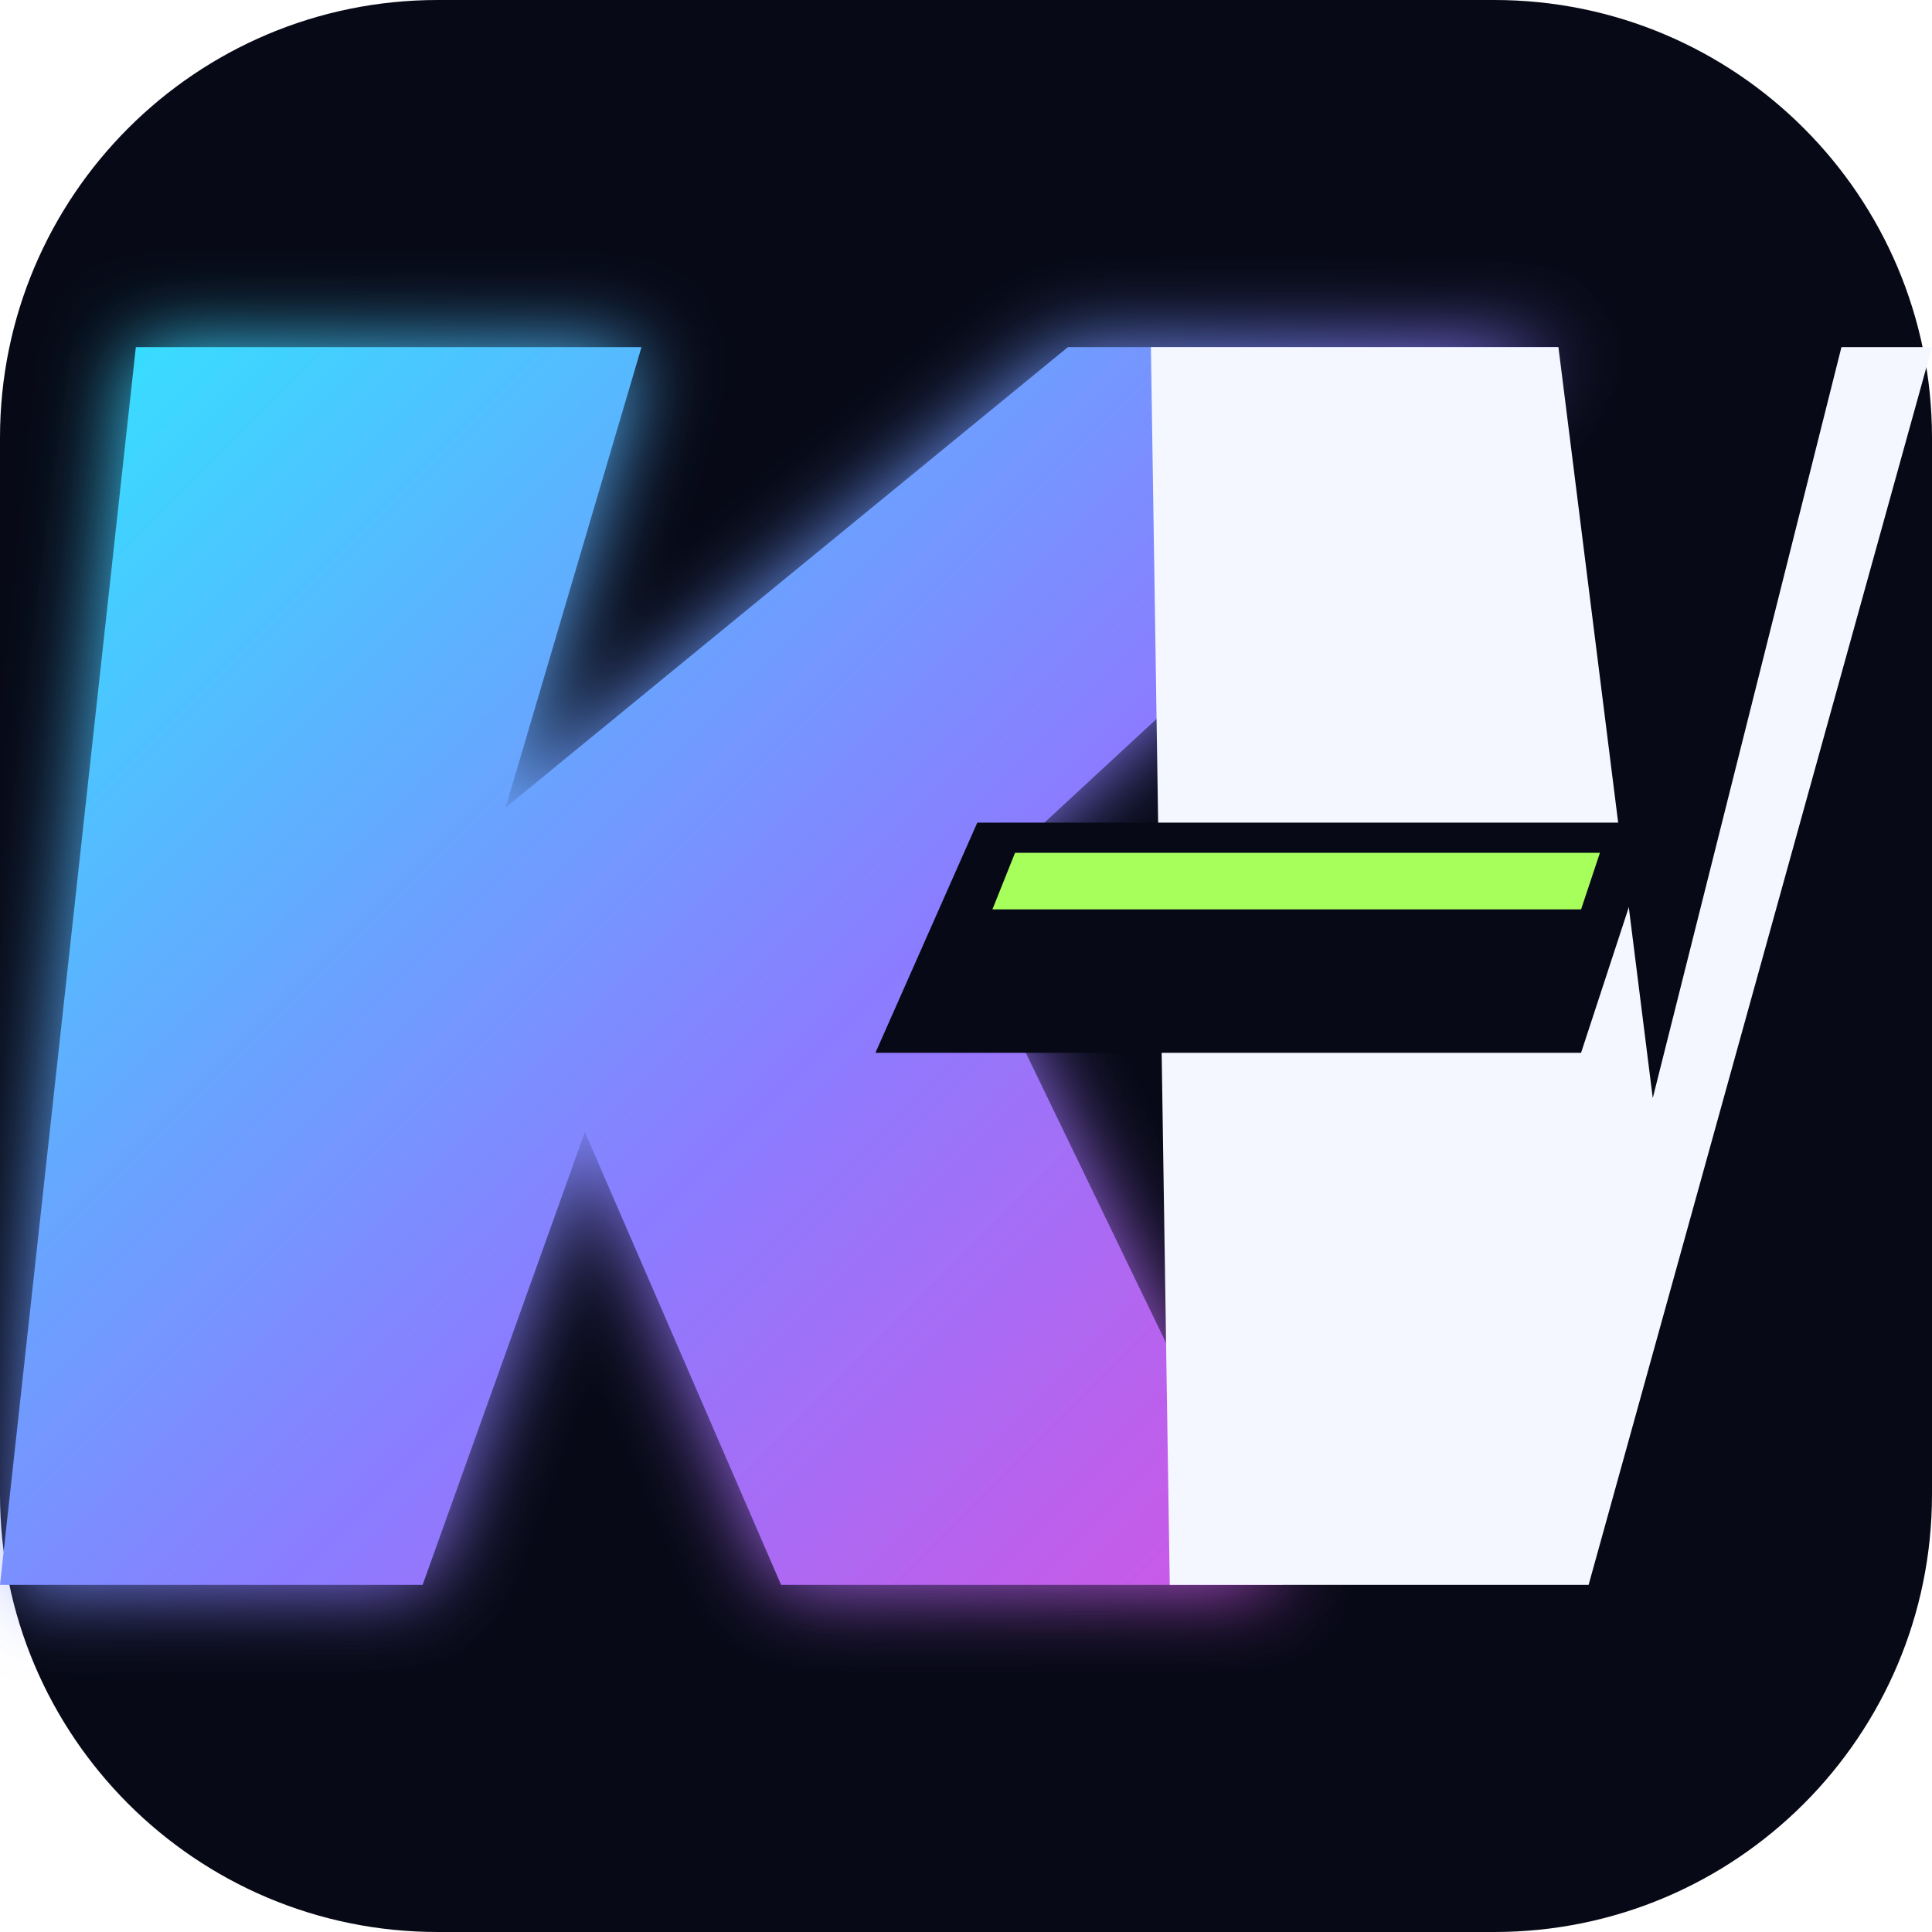
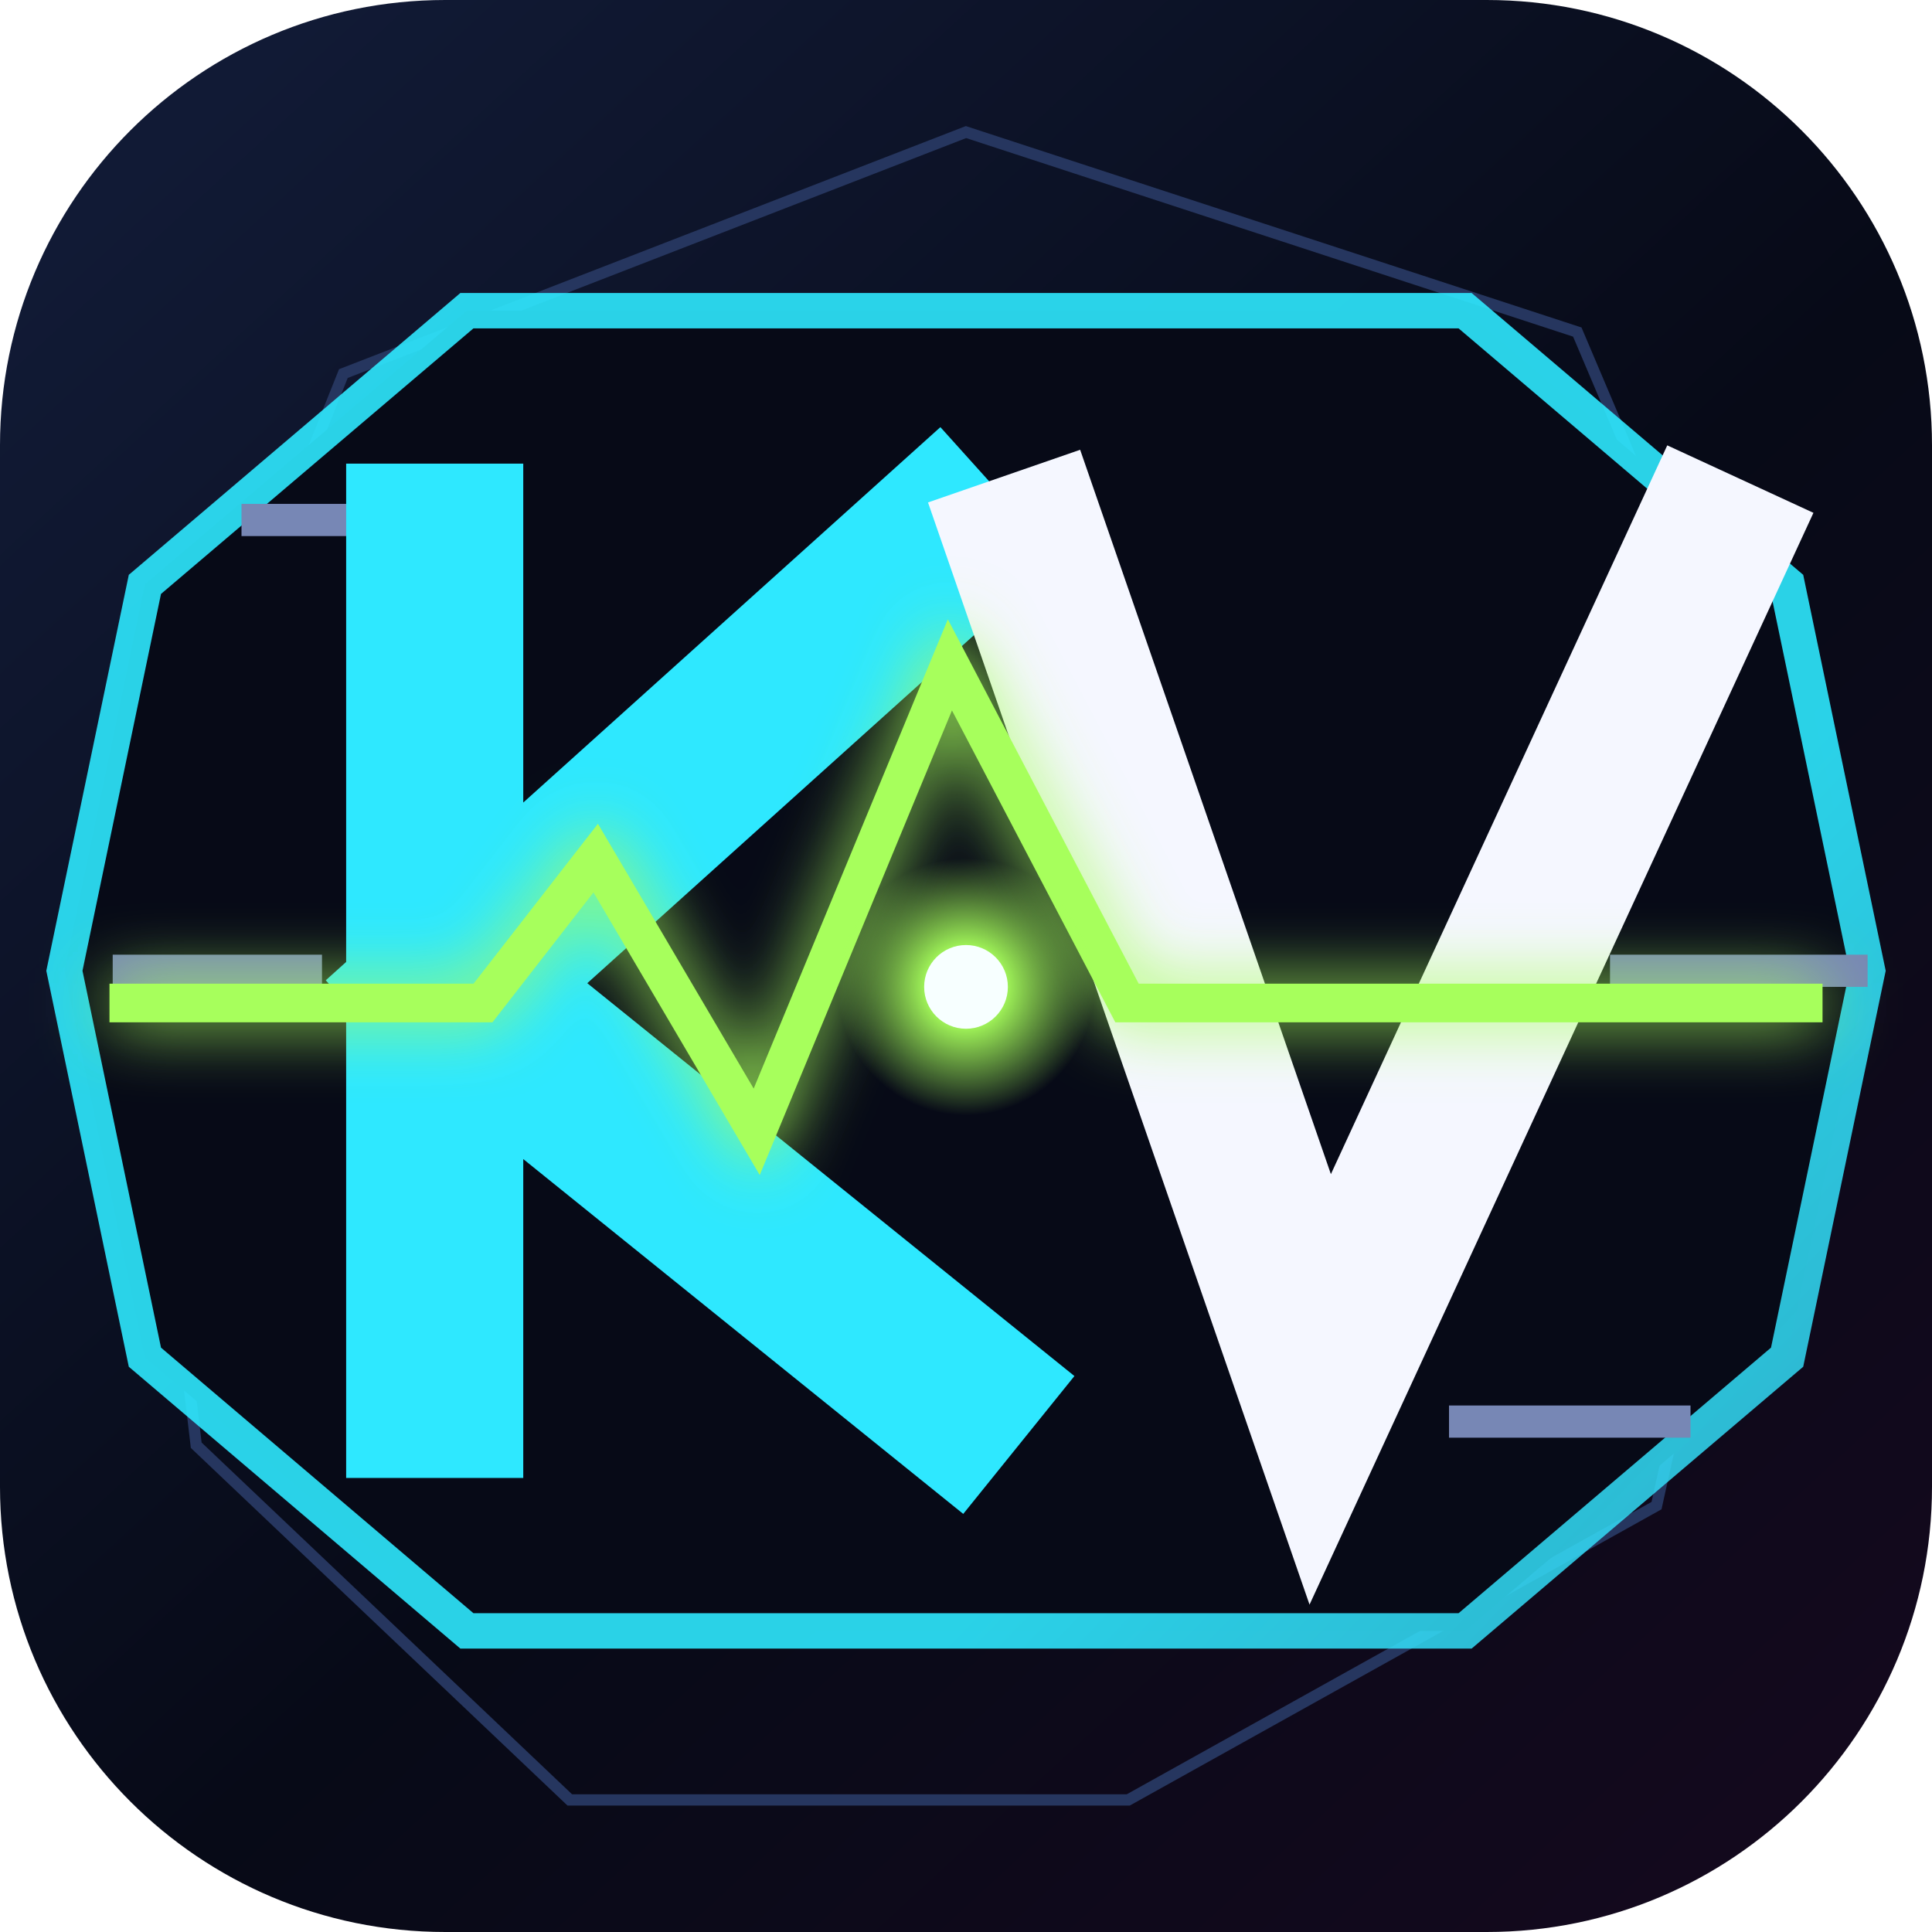
<svg xmlns="http://www.w3.org/2000/svg" viewBox="0 0 512 512">
  <defs>
-     <linearGradient id="spectral" x1="42" y1="42" x2="470" y2="470" gradientUnits="userSpaceOnUse">
+     <linearGradient id="bg" x1="48" y1="34" x2="464" y2="486" gradientUnits="userSpaceOnUse">
+       <stop stop-color="#111a35" />
+       <stop offset=".55" stop-color="#070a17" />
+       <stop offset="1" stop-color="#13091d" />
+     </linearGradient>
+     <linearGradient id="spectrum" x1="112" y1="118" x2="414" y2="385" gradientUnits="userSpaceOnUse">
      <stop stop-color="#2ee8ff" />
-       <stop offset=".48" stop-color="#8b7cff" />
+       <stop offset=".5" stop-color="#8b7cff" />
      <stop offset="1" stop-color="#ff3bd4" />
    </linearGradient>
-     <filter id="glow" x="-30%" y="-30%" width="160%" height="160%">
-       <feGaussianBlur stdDeviation="11" result="b" />
+     <linearGradient id="frame" x1="72" y1="74" x2="446" y2="436" gradientUnits="userSpaceOnUse">
+       <stop stop-color="#2ee8ff" stop-opacity=".9" />
+       <stop offset=".5" stop-color="#6476ae" stop-opacity=".34" />
+       <stop offset="1" stop-color="#ff3bd4" stop-opacity=".9" />
+     </linearGradient>
+     <radialGradient id="core">
+       <stop stop-color="#fff" />
+       <stop offset=".28" stop-color="#a7ff5b" />
+       <stop offset="1" stop-color="#a7ff5b" stop-opacity="0" />
+     </radialGradient>
+     <filter id="glow" x="-35%" y="-35%" width="170%" height="170%">
+       <feGaussianBlur stdDeviation="2.1" result="blur" />
      <feMerge>
-         <feMergeNode in="b" />
+         <feMergeNode in="blur" />
        <feMergeNode in="SourceGraphic" />
      </feMerge>
    </filter>
  </defs>
-   <rect width="512" height="512" rx="116" fill="#070916" />
-   <path d="M36 92h134l-36 122L283 92h130L253 240l87 180H207l-52-120-43 120H0z" fill="url(#spectral)" filter="url(#glow)" />
-   <path d="M305 92h108l25 199 50-199h24l-91 328H310z" fill="#f4f7ff" />
-   <path d="M259 218h180l-20 61H232z" fill="#070916" />
-   <path d="M269 226h155l-5 15H263z" fill="#a7ff5b" />
+   <rect width="512" height="512" rx="118" fill="url(#bg)" />
+   <path d="M256 35 418 88l59 139-38 172-140 78H151L52 383 35 239 91 99Z" fill="none" stroke="#26365f" stroke-width="3" />
+   <g transform="translate(0 61) scale(4.2667)">
+     <path d="M29 5h62l20 17 5 24-5 24-20 17H29L9 70 4 46 9 22Z" fill="#070a17" stroke="url(#frame)" stroke-width="2.2" />
+     <path d="M15 18h15M90 74h15M7 46h13M100 46h16" fill="none" stroke="#7787b5" stroke-width="2" />
+     <path d="M27 20v52M28 47 58 20M28 47l31 25" fill="none" stroke="url(#spectrum)" stroke-width="11" stroke-linecap="square" stroke-linejoin="miter" />
+     <path d="m64 20 18 52 24-52" fill="none" stroke="#f5f7ff" stroke-width="10" stroke-linecap="square" stroke-linejoin="miter" />
+     <path d="M8 48h22l7-9 10 17 12-29 11 21h42" fill="none" stroke="#a7ff5b" stroke-width="2.4" stroke-linecap="square" stroke-linejoin="miter" filter="url(#glow)" />
+     <circle cx="60" cy="47" r="8" fill="url(#core)" />
+     <circle cx="60" cy="47" r="2.6" fill="#f7ffff" />
+   </g>
</svg>
